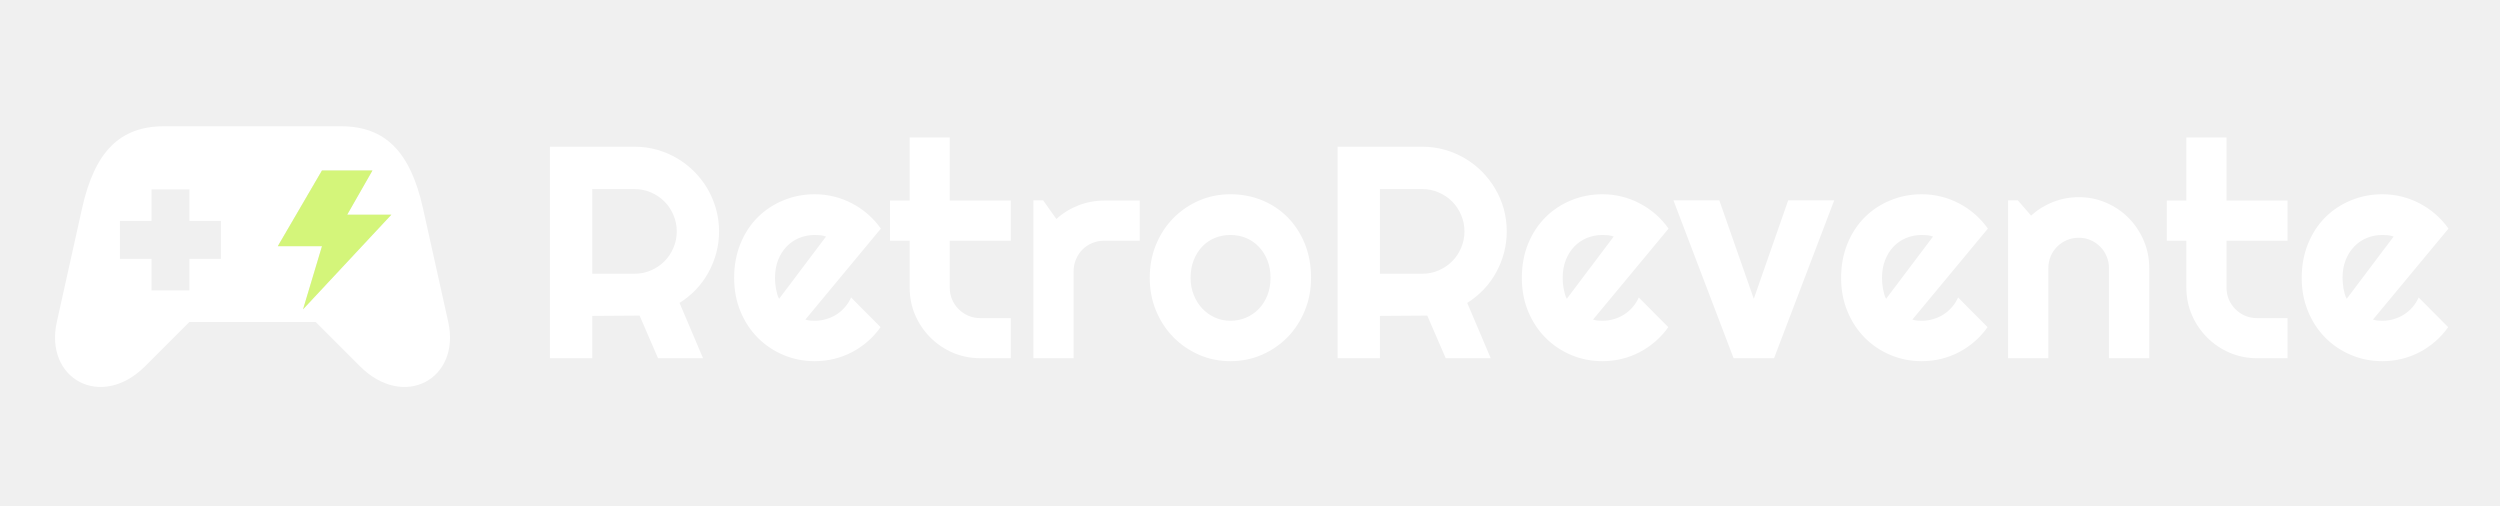
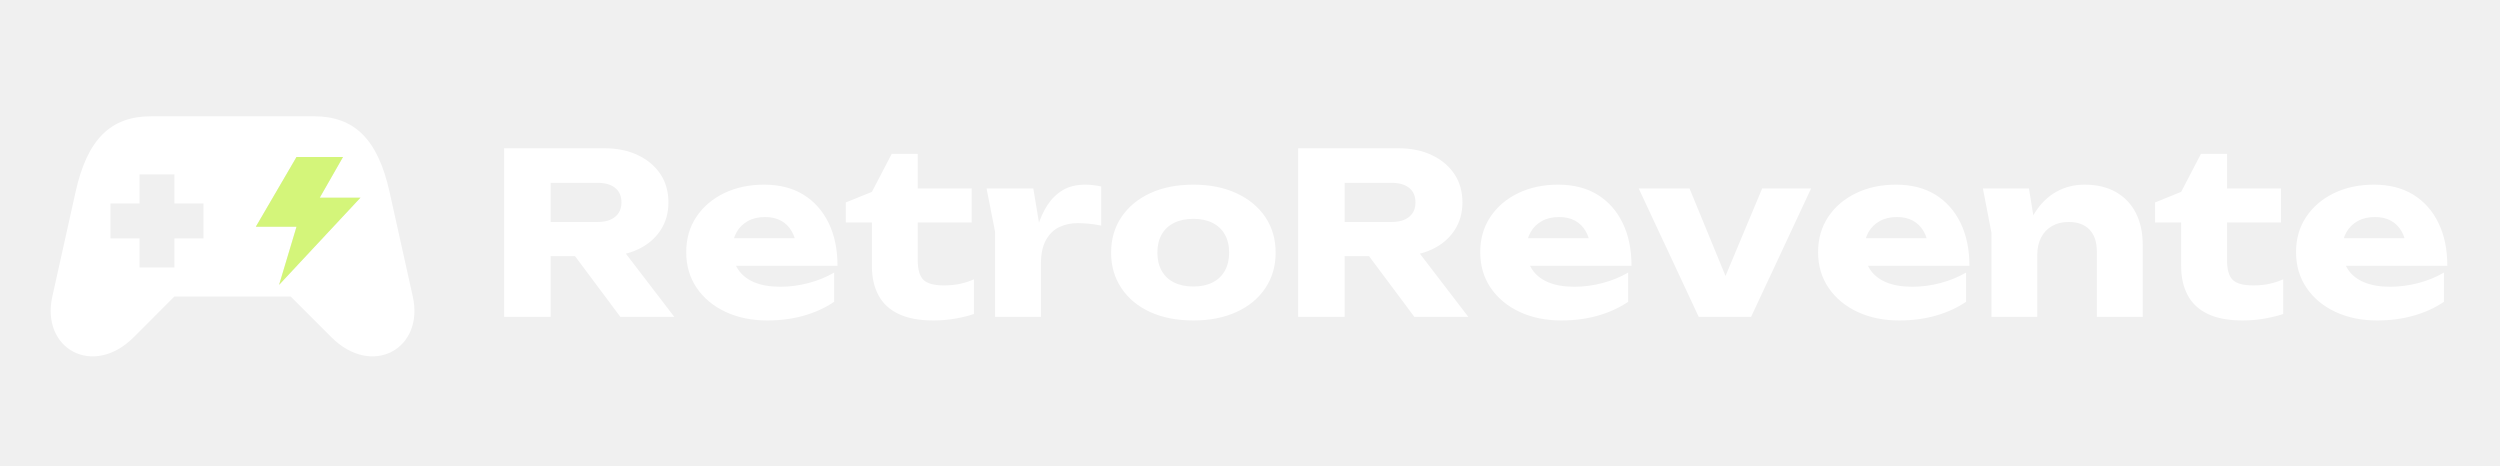
- <svg xmlns="http://www.w3.org/2000/svg" width="396" height="80" viewBox="0 0 396 80">
+ <svg xmlns="http://www.w3.org/2000/svg" width="430" height="80" viewBox="0 0 430 80">
  <path fill="#FFFFFF" fill-rule="evenodd" d="M 26 20 L 54 20 C 61 20 65 24 67 33 L 71 51 C 73 60 64 65 57 58 L 50 51 L 30 51 L 23 58 C 16 65 7 60 9 51 L 13 33 C 15 24 19 20 26 20 Z M 24 30 L 30 30 L 30 35 L 35 35 L 35 41 L 30 41 L 30 46 L 24 46 L 24 41 L 19 41 L 19 35 L 24 35 Z M 51 27 L 59 27 L 55 34 L 62 34 L 48 49 L 51 39 L 44 39 Z" />
  <path fill="#D4F57A" d="M 51 27 L 59 27 L 55 34 L 62 34 L 48 49 L 51 39 L 44 39 Z" />
-   <path fill="#FFFFFF" d="M93.81 29.95V43.36H100.52Q101.89 43.36 103.11 42.83Q104.32 42.31 105.24 41.4Q106.15 40.49 106.67 39.26Q107.2 38.03 107.2 36.65Q107.2 35.28 106.67 34.05Q106.15 32.82 105.24 31.91Q104.32 31 103.11 30.48Q101.89 29.95 100.52 29.95ZM93.81 56.74H87.11V23.24H100.52Q102.36 23.24 104.07 23.72Q105.77 24.2 107.26 25.08Q108.74 25.95 109.97 27.18Q111.19 28.41 112.07 29.9Q112.94 31.4 113.42 33.1Q113.9 34.81 113.9 36.65Q113.9 38.38 113.47 40.02Q113.04 41.65 112.23 43.13Q111.43 44.6 110.26 45.84Q109.09 47.07 107.64 47.98L111.36 56.74H104.23L101.31 49.99L93.81 50.04ZM127.57 50.62Q127.94 50.74 128.32 50.78Q128.69 50.81 129.06 50.81Q130 50.81 130.86 50.55Q131.73 50.3 132.49 49.82Q133.25 49.34 133.84 48.65Q134.44 47.96 134.81 47.12L139.48 51.82Q138.6 53.08 137.44 54.08Q136.28 55.09 134.94 55.79Q133.6 56.49 132.11 56.85Q130.63 57.21 129.06 57.21Q126.42 57.21 124.1 56.23Q121.78 55.25 120.03 53.5Q118.29 51.75 117.29 49.33Q116.29 46.91 116.29 44.01Q116.29 41.05 117.29 38.59Q118.29 36.14 120.03 34.41Q121.78 32.68 124.1 31.73Q126.42 30.77 129.06 30.77Q130.63 30.77 132.12 31.14Q133.62 31.51 134.96 32.22Q136.31 32.92 137.47 33.93Q138.64 34.95 139.53 36.21ZM130.84 37.47Q130.4 37.31 129.96 37.26Q129.53 37.22 129.06 37.22Q127.76 37.22 126.6 37.69Q125.44 38.17 124.59 39.06Q123.74 39.95 123.25 41.2Q122.76 42.45 122.76 44.01Q122.76 44.36 122.79 44.81Q122.83 45.25 122.91 45.71Q122.99 46.16 123.11 46.58Q123.22 47 123.41 47.33ZM155.28 56.74Q152.96 56.74 150.93 55.87Q148.9 54.99 147.37 53.46Q145.84 51.93 144.96 49.9Q144.09 47.87 144.09 45.55V38.13H140.98V31.77H144.09V21.77H150.44V31.77H160.11V38.13H150.44V45.55Q150.44 46.56 150.81 47.44Q151.19 48.31 151.84 48.97Q152.5 49.62 153.38 50.01Q154.27 50.39 155.28 50.39H160.11V56.74ZM170.06 56.74H163.69V31.73H165.23L167.33 34.69Q168.87 33.29 170.83 32.53Q172.8 31.77 174.9 31.77H180.53V38.13H174.9Q173.89 38.13 173.01 38.5Q172.12 38.87 171.46 39.53Q170.81 40.18 170.44 41.07Q170.06 41.96 170.06 42.96ZM207.67 44.01Q207.67 46.82 206.67 49.23Q205.67 51.65 203.94 53.42Q202.21 55.18 199.88 56.2Q197.56 57.21 194.9 57.21Q192.26 57.21 189.93 56.2Q187.61 55.18 185.87 53.42Q184.13 51.65 183.12 49.23Q182.12 46.82 182.12 44.01Q182.12 41.16 183.12 38.73Q184.13 36.3 185.87 34.54Q187.61 32.78 189.93 31.77Q192.26 30.77 194.9 30.77Q197.56 30.77 199.88 31.71Q202.21 32.66 203.94 34.4Q205.67 36.14 206.67 38.58Q207.67 41.02 207.67 44.01ZM201.25 44.01Q201.25 42.47 200.75 41.22Q200.25 39.97 199.38 39.07Q198.52 38.17 197.36 37.69Q196.2 37.22 194.9 37.22Q193.59 37.22 192.43 37.69Q191.27 38.17 190.42 39.07Q189.57 39.97 189.08 41.22Q188.59 42.47 188.59 44.01Q188.59 45.46 189.08 46.7Q189.57 47.94 190.42 48.85Q191.27 49.76 192.43 50.29Q193.59 50.81 194.9 50.81Q196.2 50.81 197.36 50.32Q198.52 49.83 199.38 48.94Q200.25 48.05 200.75 46.79Q201.25 45.53 201.25 44.01ZM218.58 29.95V43.36H225.29Q226.67 43.36 227.88 42.83Q229.1 42.31 230.01 41.4Q230.92 40.49 231.44 39.26Q231.97 38.03 231.97 36.65Q231.97 35.28 231.44 34.05Q230.92 32.82 230.01 31.91Q229.1 31 227.88 30.48Q226.67 29.95 225.29 29.95ZM218.58 56.74H211.88V23.24H225.29Q227.13 23.24 228.84 23.72Q230.54 24.2 232.03 25.08Q233.51 25.95 234.74 27.18Q235.96 28.41 236.84 29.9Q237.72 31.4 238.2 33.1Q238.67 34.81 238.67 36.65Q238.67 38.38 238.24 40.02Q237.81 41.65 237 43.13Q236.2 44.6 235.03 45.84Q233.86 47.07 232.41 47.98L236.13 56.74H229L226.08 49.99L218.58 50.04ZM252.34 50.62Q252.71 50.74 253.09 50.78Q253.46 50.81 253.84 50.81Q254.77 50.81 255.63 50.55Q256.5 50.3 257.26 49.82Q258.02 49.34 258.61 48.65Q259.21 47.96 259.58 47.12L264.26 51.82Q263.37 53.08 262.21 54.08Q261.05 55.09 259.71 55.79Q258.37 56.49 256.88 56.85Q255.4 57.21 253.84 57.21Q251.2 57.21 248.87 56.23Q246.55 55.25 244.81 53.5Q243.07 51.75 242.06 49.33Q241.06 46.91 241.06 44.01Q241.06 41.05 242.06 38.59Q243.07 36.14 244.81 34.41Q246.55 32.68 248.87 31.73Q251.2 30.77 253.84 30.77Q255.4 30.77 256.9 31.14Q258.39 31.51 259.73 32.22Q261.08 32.92 262.25 33.93Q263.41 34.95 264.3 36.21ZM255.61 37.47Q255.17 37.31 254.74 37.26Q254.3 37.22 253.84 37.22Q252.53 37.22 251.37 37.69Q250.22 38.17 249.36 39.06Q248.51 39.95 248.02 41.2Q247.53 42.45 247.53 44.01Q247.53 44.36 247.56 44.81Q247.6 45.25 247.68 45.71Q247.76 46.16 247.88 46.58Q248 47 248.18 47.33ZM274.6 56.74 265.07 31.73H272.34L277.8 47.33L283.25 31.73H290.54L281.01 56.74ZM302.92 50.62Q303.29 50.74 303.67 50.78Q304.04 50.81 304.41 50.81Q305.35 50.81 306.21 50.55Q307.08 50.3 307.84 49.82Q308.59 49.34 309.19 48.65Q309.79 47.96 310.16 47.12L314.83 51.82Q313.94 53.08 312.79 54.08Q311.63 55.09 310.29 55.79Q308.95 56.49 307.46 56.85Q305.98 57.21 304.41 57.21Q301.77 57.21 299.45 56.23Q297.12 55.25 295.38 53.5Q293.64 51.75 292.64 49.33Q291.63 46.91 291.63 44.01Q291.63 41.05 292.64 38.59Q293.64 36.14 295.38 34.41Q297.12 32.68 299.45 31.73Q301.77 30.77 304.41 30.77Q305.98 30.77 307.47 31.14Q308.97 31.51 310.31 32.22Q311.66 32.92 312.82 33.93Q313.99 34.95 314.88 36.21ZM306.19 37.47Q305.74 37.31 305.31 37.26Q304.88 37.22 304.41 37.22Q303.1 37.22 301.95 37.69Q300.79 38.17 299.94 39.06Q299.09 39.95 298.6 41.2Q298.11 42.45 298.11 44.01Q298.11 44.36 298.14 44.81Q298.18 45.25 298.26 45.71Q298.34 46.16 298.46 46.58Q298.57 47 298.76 47.33ZM324.46 56.74H318.08V31.73H319.62L321.72 34.15Q323.27 32.75 325.22 31.99Q327.17 31.23 329.29 31.23Q331.58 31.23 333.61 32.11Q335.65 32.99 337.17 34.52Q338.68 36.05 339.56 38.09Q340.44 40.14 340.44 42.45V56.74H334.06V42.45Q334.06 41.47 333.68 40.59Q333.31 39.71 332.66 39.06Q332 38.41 331.14 38.03Q330.27 37.66 329.29 37.66Q328.29 37.66 327.4 38.03Q326.51 38.41 325.86 39.06Q325.2 39.71 324.83 40.59Q324.46 41.47 324.46 42.45ZM357.51 56.74Q355.2 56.74 353.17 55.87Q351.14 54.99 349.61 53.46Q348.08 51.93 347.2 49.9Q346.32 47.87 346.32 45.55V38.13H343.22V31.77H346.32V21.77H352.68V31.77H362.35V38.13H352.68V45.55Q352.68 46.56 353.05 47.44Q353.43 48.31 354.08 48.97Q354.73 49.62 355.62 50.01Q356.51 50.39 357.51 50.39H362.35V56.74ZM375.88 50.62Q376.25 50.74 376.62 50.78Q377 50.81 377.37 50.81Q378.3 50.81 379.17 50.55Q380.03 50.3 380.79 49.82Q381.55 49.34 382.15 48.65Q382.74 47.96 383.12 47.12L387.79 51.82Q386.9 53.08 385.75 54.08Q384.59 55.09 383.25 55.79Q381.9 56.49 380.42 56.85Q378.94 57.21 377.37 57.21Q374.73 57.21 372.41 56.23Q370.08 55.25 368.34 53.5Q366.6 51.75 365.6 49.33Q364.59 46.91 364.59 44.01Q364.59 41.05 365.6 38.59Q366.6 36.14 368.34 34.41Q370.08 32.68 372.41 31.73Q374.73 30.77 377.37 30.77Q378.94 30.77 380.43 31.14Q381.93 31.51 383.27 32.22Q384.61 32.92 385.78 33.93Q386.95 34.95 387.84 36.21ZM379.15 37.47Q378.7 37.31 378.27 37.26Q377.84 37.22 377.37 37.22Q376.06 37.22 374.91 37.69Q373.75 38.17 372.9 39.06Q372.04 39.95 371.55 41.2Q371.06 42.45 371.06 44.01Q371.06 44.36 371.1 44.81Q371.13 45.25 371.21 45.71Q371.3 46.16 371.41 46.58Q371.53 47 371.72 47.33Z" />
+   <path fill="#FFFFFF" d="M92.24 38.18H102.79Q104.73 38.18 105.81 37.29Q106.89 36.4 106.89 34.82Q106.89 33.19 105.81 32.32Q104.73 31.45 102.79 31.45H91.11L94.71 27.63V54.5H86.71V25.5H103.91Q107.24 25.5 109.71 26.68Q112.19 27.86 113.58 29.93Q114.97 32 114.97 34.82Q114.97 37.56 113.58 39.65Q112.19 41.74 109.71 42.9Q107.24 44.06 103.91 44.06H92.24ZM96.57 40.93H105.58L115.98 54.5H106.7ZM131.99 55.12Q127.96 55.12 124.81 53.65Q121.66 52.18 119.84 49.53Q118.03 46.88 118.03 43.36Q118.03 39.92 119.77 37.31Q121.51 34.7 124.54 33.23Q127.58 31.76 131.41 31.76Q135.39 31.76 138.19 33.48Q140.99 35.21 142.52 38.34Q144.05 41.47 144.05 45.72H124.41V40.97H139.6L137.01 42.63Q136.86 40.93 136.16 39.75Q135.47 38.57 134.32 37.95Q133.18 37.33 131.6 37.33Q129.86 37.33 128.62 38.03Q127.38 38.72 126.69 39.94Q125.99 41.16 125.99 42.78Q125.99 44.87 126.94 46.32Q127.89 47.77 129.72 48.55Q131.56 49.32 134.23 49.32Q136.66 49.32 139.08 48.68Q141.5 48.04 143.47 46.88V51.91Q141.19 53.46 138.27 54.29Q135.35 55.12 131.99 55.12ZM145.48 38.26V34.82L149.97 33L153.37 26.47H157.85V32.42H167.13V38.26H157.85V44.76Q157.85 47.15 158.82 48.12Q159.79 49.09 162.34 49.09Q163.96 49.09 165.22 48.8Q166.48 48.51 167.52 48.04V54Q166.36 54.42 164.47 54.77Q162.57 55.12 160.56 55.12Q156.89 55.12 154.55 54Q152.21 52.88 151.09 50.77Q149.97 48.66 149.97 45.84V38.26ZM169.69 32.42H177.73L179.04 40.31V54.5H171.15V39.85ZM189.41 32.07V38.8Q188.25 38.57 187.22 38.47Q186.2 38.38 185.35 38.38Q183.64 38.38 182.21 39.05Q180.78 39.73 179.91 41.28Q179.04 42.82 179.04 45.41L177.53 43.56Q177.84 41.16 178.46 39.05Q179.08 36.95 180.14 35.3Q181.21 33.66 182.79 32.71Q184.38 31.76 186.66 31.76Q187.32 31.76 188.01 31.84Q188.71 31.92 189.41 32.07ZM205.26 55.12Q201.01 55.12 197.83 53.67Q194.66 52.22 192.89 49.57Q191.11 46.92 191.11 43.48Q191.11 39.96 192.89 37.33Q194.66 34.7 197.83 33.23Q201.01 31.76 205.26 31.76Q209.47 31.76 212.66 33.23Q215.85 34.7 217.63 37.33Q219.41 39.96 219.41 43.48Q219.41 46.92 217.63 49.57Q215.85 52.22 212.66 53.67Q209.47 55.12 205.26 55.12ZM205.26 49.28Q207.19 49.28 208.56 48.58Q209.94 47.89 210.67 46.57Q211.41 45.26 211.41 43.48Q211.41 41.62 210.67 40.33Q209.94 39.03 208.56 38.34Q207.19 37.64 205.26 37.64Q203.33 37.64 201.93 38.34Q200.54 39.03 199.81 40.33Q199.07 41.62 199.07 43.44Q199.07 45.26 199.81 46.57Q200.54 47.89 201.93 48.58Q203.33 49.28 205.26 49.28ZM228.81 38.18H239.36Q241.3 38.18 242.38 37.29Q243.46 36.4 243.46 34.82Q243.46 33.19 242.38 32.32Q241.3 31.45 239.36 31.45H227.69L231.28 27.63V54.5H223.28V25.5H240.48Q243.81 25.5 246.28 26.68Q248.76 27.86 250.15 29.93Q251.54 32 251.54 34.82Q251.54 37.56 250.15 39.65Q248.76 41.74 246.28 42.9Q243.81 44.06 240.48 44.06H228.81ZM233.14 40.93H242.15L252.55 54.5H243.27ZM268.56 55.12Q264.53 55.12 261.38 53.65Q258.23 52.18 256.41 49.53Q254.6 46.88 254.6 43.36Q254.6 39.92 256.34 37.31Q258.08 34.7 261.11 33.23Q264.15 31.76 267.98 31.76Q271.96 31.76 274.76 33.48Q277.57 35.21 279.09 38.34Q280.62 41.47 280.62 45.72H260.98V40.97H276.17L273.58 42.63Q273.43 40.93 272.73 39.75Q272.04 38.57 270.9 37.95Q269.75 37.33 268.17 37.33Q266.43 37.33 265.19 38.03Q263.95 38.72 263.26 39.94Q262.56 41.16 262.56 42.78Q262.56 44.87 263.51 46.32Q264.46 47.77 266.29 48.55Q268.13 49.32 270.8 49.32Q273.23 49.32 275.65 48.68Q278.07 48.04 280.04 46.88V51.91Q277.76 53.46 274.84 54.29Q271.92 55.12 268.56 55.12ZM298.14 50.75 295.43 50.71 303.09 32.42H311.51L301.19 54.5H292.18L281.86 32.42H290.6ZM326.67 55.12Q322.65 55.12 319.5 53.65Q316.35 52.18 314.53 49.53Q312.71 46.88 312.71 43.36Q312.71 39.92 314.45 37.31Q316.19 34.7 319.23 33.23Q322.26 31.76 326.09 31.76Q330.07 31.76 332.88 33.48Q335.68 35.21 337.21 38.34Q338.74 41.47 338.74 45.72H319.09V40.97H334.29L331.7 42.63Q331.54 40.93 330.85 39.75Q330.15 38.57 329.01 37.95Q327.87 37.33 326.29 37.33Q324.55 37.33 323.31 38.03Q322.07 38.72 321.37 39.94Q320.68 41.16 320.68 42.78Q320.68 44.87 321.63 46.32Q322.57 47.77 324.41 48.55Q326.25 49.32 328.91 49.32Q331.35 49.32 333.77 48.68Q336.18 48.04 338.16 46.88V51.91Q335.87 53.46 332.96 54.29Q330.04 55.12 326.67 55.12ZM341.06 32.42H348.98L350.41 41.24V54.5H342.53V40.04ZM358.53 31.76Q361.7 31.76 363.95 33.04Q366.19 34.32 367.37 36.64Q368.55 38.96 368.55 42.13V54.5H360.66V43.29Q360.66 40.81 359.4 39.5Q358.15 38.18 355.79 38.18Q354.16 38.18 352.95 38.88Q351.73 39.57 351.07 40.85Q350.41 42.13 350.41 43.87L347.98 42.59Q348.44 39.07 349.95 36.66Q351.46 34.24 353.66 33Q355.87 31.76 358.53 31.76ZM370.67 38.26V34.82L375.16 33L378.56 26.47H383.05V32.42H392.33V38.26H383.05V44.76Q383.05 47.15 384.01 48.12Q384.98 49.09 387.53 49.09Q389.16 49.09 390.41 48.8Q391.67 48.51 392.71 48.04V54Q391.55 54.42 389.66 54.77Q387.77 55.12 385.75 55.12Q382.08 55.12 379.74 54Q377.4 52.88 376.28 50.77Q375.16 48.66 375.16 45.84V38.26ZM408.88 55.12Q404.86 55.12 401.7 53.65Q398.55 52.18 396.74 49.53Q394.92 46.88 394.92 43.36Q394.92 39.92 396.66 37.31Q398.4 34.7 401.43 33.23Q404.47 31.76 408.3 31.76Q412.28 31.76 415.08 33.48Q417.89 35.21 419.41 38.34Q420.94 41.47 420.94 45.72H401.3V40.97H416.49L413.9 42.63Q413.75 40.93 413.05 39.75Q412.36 38.57 411.22 37.95Q410.08 37.33 408.49 37.33Q406.75 37.33 405.51 38.03Q404.28 38.72 403.58 39.94Q402.88 41.16 402.88 42.78Q402.88 44.87 403.83 46.32Q404.78 47.77 406.62 48.55Q408.45 49.32 411.12 49.32Q413.56 49.32 415.97 48.68Q418.39 48.04 420.36 46.88V51.91Q418.08 53.46 415.16 54.29Q412.24 55.12 408.88 55.12Z" />
</svg>
